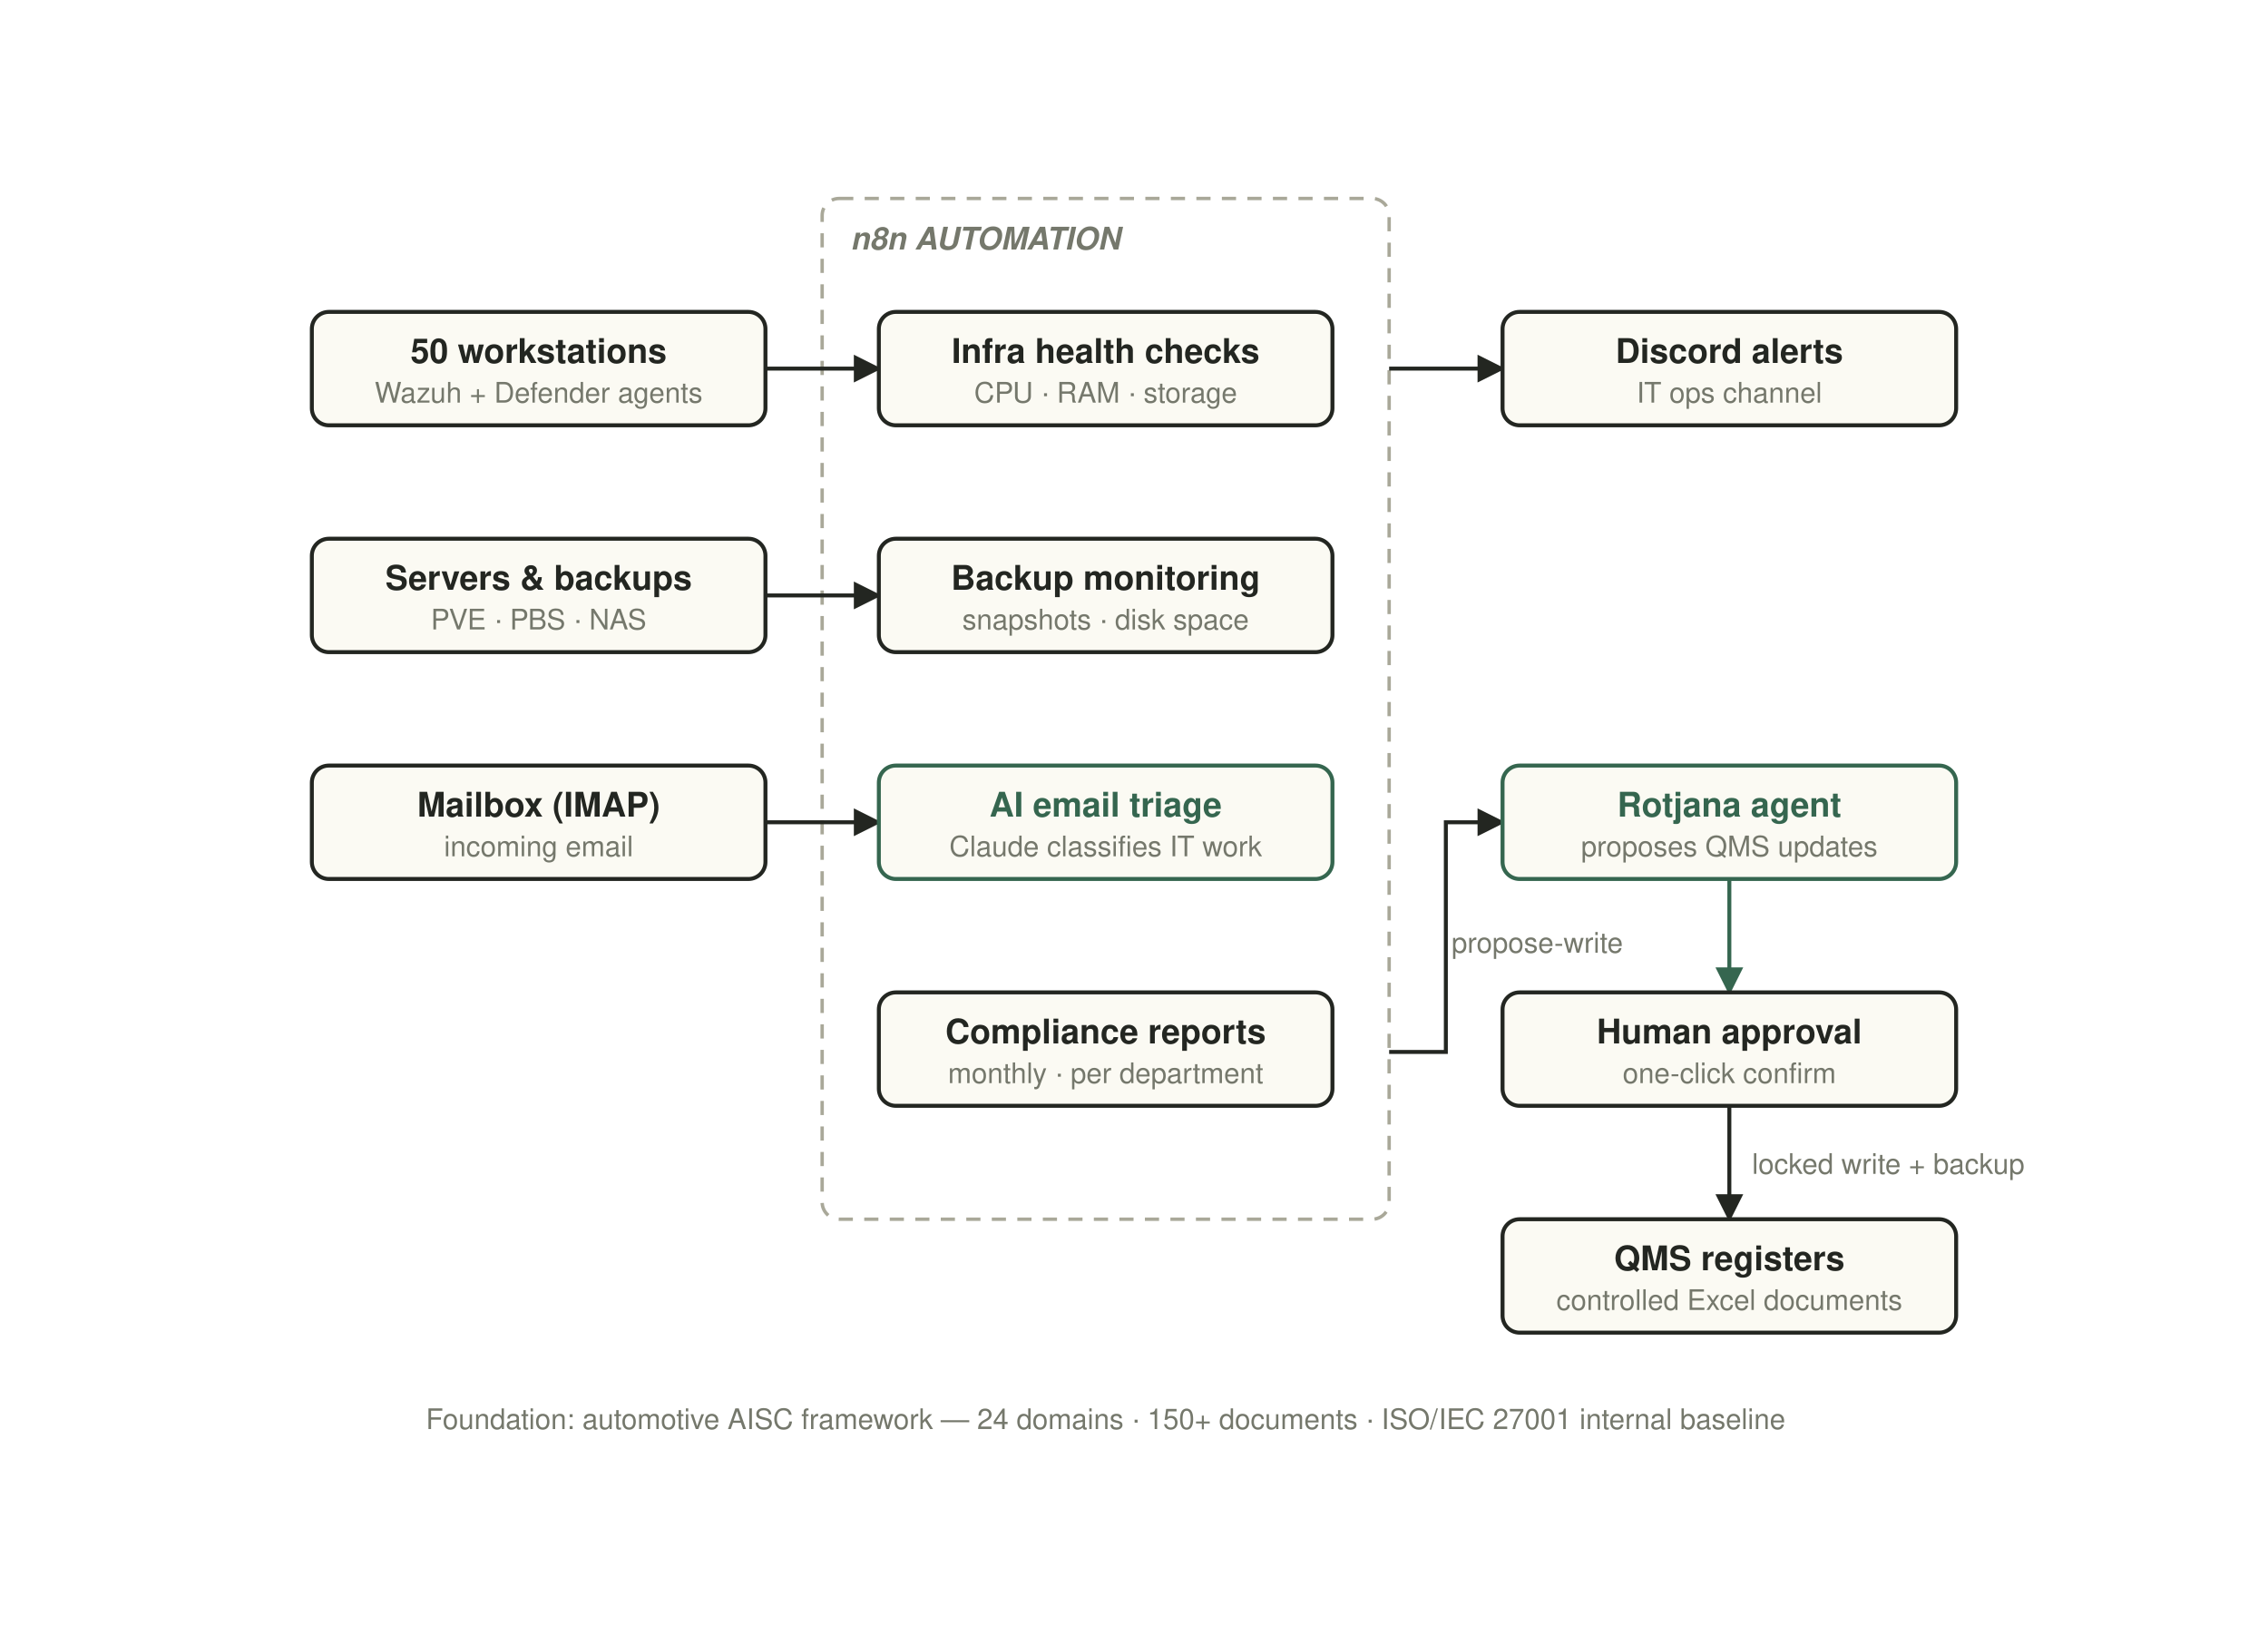
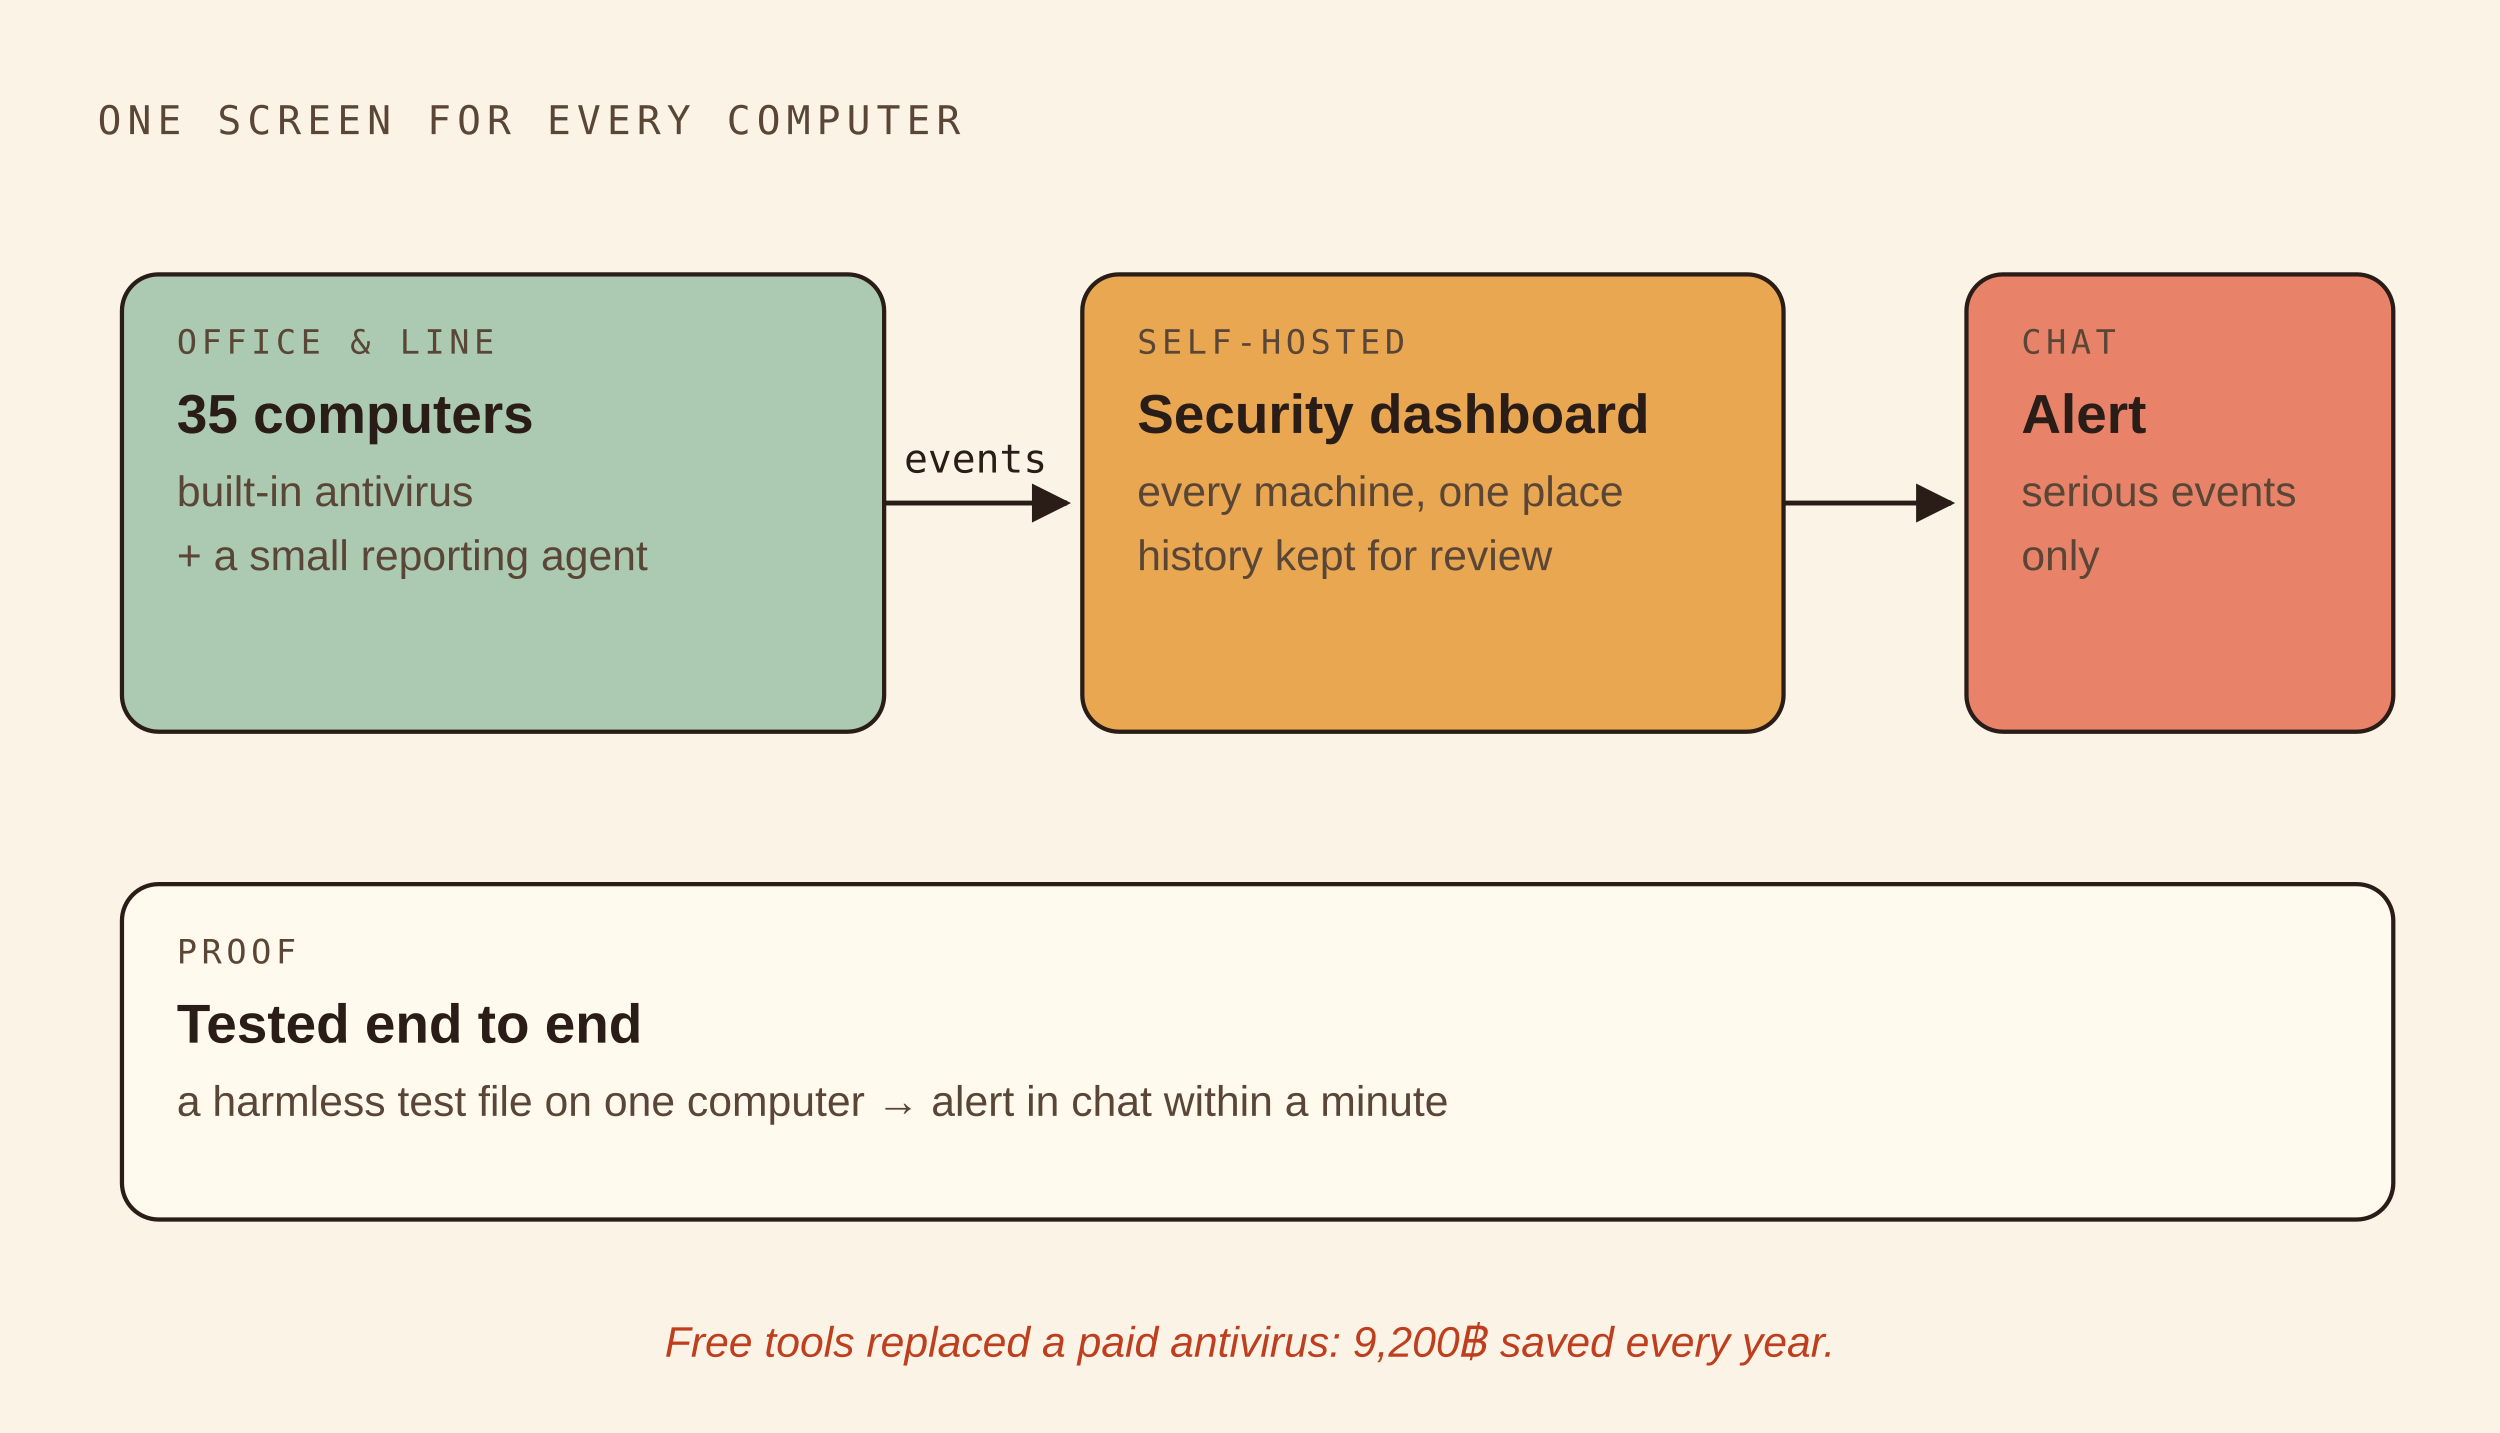
- <svg xmlns="http://www.w3.org/2000/svg" viewBox="0 0 800 580" font-family="Segoe UI, Helvetica, Arial, sans-serif">
+ <svg xmlns="http://www.w3.org/2000/svg" viewBox="0 0 820 470" width="820" height="470">
  <defs>
-     <marker id="arr" viewBox="0 0 10 10" refX="9" refY="5" markerWidth="7" markerHeight="7" orient="auto-start-reverse">
-       <path d="M0,0 L10,5 L0,10 z" fill="#232621" />
-     </marker>
-     <marker id="arrA" viewBox="0 0 10 10" refX="9" refY="5" markerWidth="7" markerHeight="7" orient="auto-start-reverse">
-       <path d="M0,0 L10,5 L0,10 z" fill="#35664F" />
+     <marker id="a" viewBox="0 0 10 10" refX="9" refY="5" markerWidth="8" markerHeight="8" orient="auto-start-reverse">
+       <path d="M0 0 L10 5 L0 10 z" fill="#2A1D17" />
    </marker>
  </defs>
-   <rect x="290" y="70" width="200" height="360" rx="6" fill="none" stroke="#A9A899" stroke-width="1.2" stroke-dasharray="5 4" />
-   <text x="300" y="88" font-size="11" fill="#75786C" font-style="italic" font-weight="700" text-anchor="start">n8n AUTOMATION</text>
-   <path d="M270,130 L310,130" fill="none" stroke="#232621" stroke-width="1.4" marker-end="url(#arr)" />
-   <path d="M270,210 L310,210" fill="none" stroke="#232621" stroke-width="1.4" marker-end="url(#arr)" />
-   <path d="M270,290 L310,290" fill="none" stroke="#232621" stroke-width="1.4" marker-end="url(#arr)" />
-   <path d="M490,130 L530,130" fill="none" stroke="#232621" stroke-width="1.4" marker-end="url(#arr)" />
-   <path d="M490,371 L510,371 L510,290 L530,290" fill="none" stroke="#232621" stroke-width="1.4" marker-end="url(#arr)" />
-   <text x="512" y="336" font-size="10" fill="#75786C" text-anchor="start">propose-write</text>
-   <path d="M610,310 L610,350" fill="none" stroke="#35664F" stroke-width="1.4" marker-end="url(#arrA)" />
-   <path d="M610,390 L610,430" fill="none" stroke="#232621" stroke-width="1.4" marker-end="url(#arr)" />
-   <text x="618" y="414" font-size="10" fill="#75786C" text-anchor="start">locked write + backup</text>
-   <rect x="110" y="110" width="160" height="40" rx="6" fill="#FBFAF3" stroke="#232621" stroke-width="1.4" />
-   <text x="190" y="128" font-size="12" fill="#232621" font-weight="700" text-anchor="middle">50 workstations</text>
-   <text x="190" y="142" font-size="10" fill="#75786C" text-anchor="middle">Wazuh + Defender agents</text>
-   <rect x="110" y="190" width="160" height="40" rx="6" fill="#FBFAF3" stroke="#232621" stroke-width="1.4" />
-   <text x="190" y="208" font-size="12" fill="#232621" font-weight="700" text-anchor="middle">Servers &amp; backups</text>
-   <text x="190" y="222" font-size="10" fill="#75786C" text-anchor="middle">PVE · PBS · NAS</text>
-   <rect x="110" y="270" width="160" height="40" rx="6" fill="#FBFAF3" stroke="#232621" stroke-width="1.4" />
-   <text x="190" y="288" font-size="12" fill="#232621" font-weight="700" text-anchor="middle">Mailbox (IMAP)</text>
-   <text x="190" y="302" font-size="10" fill="#75786C" text-anchor="middle">incoming email</text>
-   <rect x="310" y="110" width="160" height="40" rx="6" fill="#FBFAF3" stroke="#232621" stroke-width="1.4" />
-   <text x="390" y="128" font-size="12" fill="#232621" font-weight="700" text-anchor="middle">Infra health checks</text>
-   <text x="390" y="142" font-size="10" fill="#75786C" text-anchor="middle">CPU · RAM · storage</text>
-   <rect x="310" y="190" width="160" height="40" rx="6" fill="#FBFAF3" stroke="#232621" stroke-width="1.4" />
-   <text x="390" y="208" font-size="12" fill="#232621" font-weight="700" text-anchor="middle">Backup monitoring</text>
-   <text x="390" y="222" font-size="10" fill="#75786C" text-anchor="middle">snapshots · disk space</text>
-   <rect x="310" y="270" width="160" height="40" rx="6" fill="#FBFAF3" stroke="#35664F" stroke-width="1.4" />
-   <text x="390" y="288" font-size="12" fill="#35664F" font-weight="700" text-anchor="middle">AI email triage</text>
-   <text x="390" y="302" font-size="10" fill="#75786C" text-anchor="middle">Claude classifies IT work</text>
-   <rect x="310" y="350" width="160" height="40" rx="6" fill="#FBFAF3" stroke="#232621" stroke-width="1.4" />
-   <text x="390" y="368" font-size="12" fill="#232621" font-weight="700" text-anchor="middle">Compliance reports</text>
-   <text x="390" y="382" font-size="10" fill="#75786C" text-anchor="middle">monthly · per department</text>
-   <rect x="530" y="110" width="160" height="40" rx="6" fill="#FBFAF3" stroke="#232621" stroke-width="1.4" />
-   <text x="610" y="128" font-size="12" fill="#232621" font-weight="700" text-anchor="middle">Discord alerts</text>
-   <text x="610" y="142" font-size="10" fill="#75786C" text-anchor="middle">IT ops channel</text>
-   <rect x="530" y="270" width="160" height="40" rx="6" fill="#FBFAF3" stroke="#35664F" stroke-width="1.4" />
-   <text x="610" y="288" font-size="12" fill="#35664F" font-weight="700" text-anchor="middle">Rotjana agent</text>
-   <text x="610" y="302" font-size="10" fill="#75786C" text-anchor="middle">proposes QMS updates</text>
-   <rect x="530" y="350" width="160" height="40" rx="6" fill="#FBFAF3" stroke="#232621" stroke-width="1.4" />
-   <text x="610" y="368" font-size="12" fill="#232621" font-weight="700" text-anchor="middle">Human approval</text>
-   <text x="610" y="382" font-size="10" fill="#75786C" text-anchor="middle">one-click confirm</text>
-   <rect x="530" y="430" width="160" height="40" rx="6" fill="#FBFAF3" stroke="#232621" stroke-width="1.4" />
-   <text x="610" y="448" font-size="12" fill="#232621" font-weight="700" text-anchor="middle">QMS registers</text>
-   <text x="610" y="462" font-size="10" fill="#75786C" text-anchor="middle">controlled Excel documents</text>
-   <text x="390" y="504" font-size="10" fill="#75786C" text-anchor="middle">Foundation: automotive AISC framework — 24 domains · 150+ documents · ISO/IEC 27001 internal baseline</text>
+   <rect width="820" height="470" fill="#FBF4E6" />
+   <text x="32" y="44" font-family="Consolas, 'SF Mono', Menlo, monospace" font-size="13" font-weight="400" fill="#5A4636" text-anchor="start" letter-spacing="2">ONE SCREEN FOR EVERY COMPUTER</text>
+   <rect x="40" y="90" width="250" height="150" rx="12" fill="#ACCAB2" stroke="#2A1D17" stroke-width="1.4" />
+   <text x="58" y="116" font-family="Consolas, 'SF Mono', Menlo, monospace" font-size="11" font-weight="400" fill="#5A4636" text-anchor="start" letter-spacing="1.5">OFFICE &amp; LINE</text>
+   <text x="58" y="142" font-family="'Segoe UI', 'Helvetica Neue', Arial, sans-serif" font-size="18" font-weight="600" fill="#2A1D17" text-anchor="start">35 computers</text>
+   <text x="58" y="166" font-family="'Segoe UI', 'Helvetica Neue', Arial, sans-serif" font-size="14" font-weight="400" fill="#5A4636" text-anchor="start">built-in antivirus</text>
+   <text x="58" y="187" font-family="'Segoe UI', 'Helvetica Neue', Arial, sans-serif" font-size="14" font-weight="400" fill="#5A4636" text-anchor="start">+ a small reporting agent</text>
+   <path d="M290 165 L350 165" fill="none" stroke="#2A1D17" stroke-width="1.6" marker-end="url(#a)" />
+   <text x="320" y="155" font-family="Consolas, 'SF Mono', Menlo, monospace" font-size="13" font-weight="400" fill="#2A1D17" text-anchor="middle">events</text>
+   <rect x="355" y="90" width="230" height="150" rx="12" fill="#E9A752" stroke="#2A1D17" stroke-width="1.4" />
+   <text x="373" y="116" font-family="Consolas, 'SF Mono', Menlo, monospace" font-size="11" font-weight="400" fill="#5A4636" text-anchor="start" letter-spacing="1.5">SELF-HOSTED</text>
+   <text x="373" y="142" font-family="'Segoe UI', 'Helvetica Neue', Arial, sans-serif" font-size="18" font-weight="600" fill="#2A1D17" text-anchor="start">Security dashboard</text>
+   <text x="373" y="166" font-family="'Segoe UI', 'Helvetica Neue', Arial, sans-serif" font-size="14" font-weight="400" fill="#5A4636" text-anchor="start">every machine, one place</text>
+   <text x="373" y="187" font-family="'Segoe UI', 'Helvetica Neue', Arial, sans-serif" font-size="14" font-weight="400" fill="#5A4636" text-anchor="start">history kept for review</text>
+   <path d="M585 165 L640 165" fill="none" stroke="#2A1D17" stroke-width="1.6" marker-end="url(#a)" />
+   <rect x="645" y="90" width="140" height="150" rx="12" fill="#E8836A" stroke="#2A1D17" stroke-width="1.4" />
+   <text x="663" y="116" font-family="Consolas, 'SF Mono', Menlo, monospace" font-size="11" font-weight="400" fill="#5A4636" text-anchor="start" letter-spacing="1.5">CHAT</text>
+   <text x="663" y="142" font-family="'Segoe UI', 'Helvetica Neue', Arial, sans-serif" font-size="18" font-weight="600" fill="#2A1D17" text-anchor="start">Alert</text>
+   <text x="663" y="166" font-family="'Segoe UI', 'Helvetica Neue', Arial, sans-serif" font-size="14" font-weight="400" fill="#5A4636" text-anchor="start">serious events</text>
+   <text x="663" y="187" font-family="'Segoe UI', 'Helvetica Neue', Arial, sans-serif" font-size="14" font-weight="400" fill="#5A4636" text-anchor="start">only</text>
+   <rect x="40" y="290" width="745" height="110" rx="12" fill="#FFF9EE" stroke="#2A1D17" stroke-width="1.4" />
+   <text x="58" y="316" font-family="Consolas, 'SF Mono', Menlo, monospace" font-size="11" font-weight="400" fill="#5A4636" text-anchor="start" letter-spacing="1.5">PROOF</text>
+   <text x="58" y="342" font-family="'Segoe UI', 'Helvetica Neue', Arial, sans-serif" font-size="18" font-weight="600" fill="#2A1D17" text-anchor="start">Tested end to end</text>
+   <text x="58" y="366" font-family="'Segoe UI', 'Helvetica Neue', Arial, sans-serif" font-size="14" font-weight="400" fill="#5A4636" text-anchor="start">a harmless test file on one computer → alert in chat within a minute</text>
+   <text x="410" y="445" font-family="'Segoe UI', 'Helvetica Neue', Arial, sans-serif" font-size="14" font-weight="400" fill="#BF3E1E" text-anchor="middle" font-style="italic">Free tools replaced a paid antivirus: 9,200฿ saved every year.</text>
</svg>
